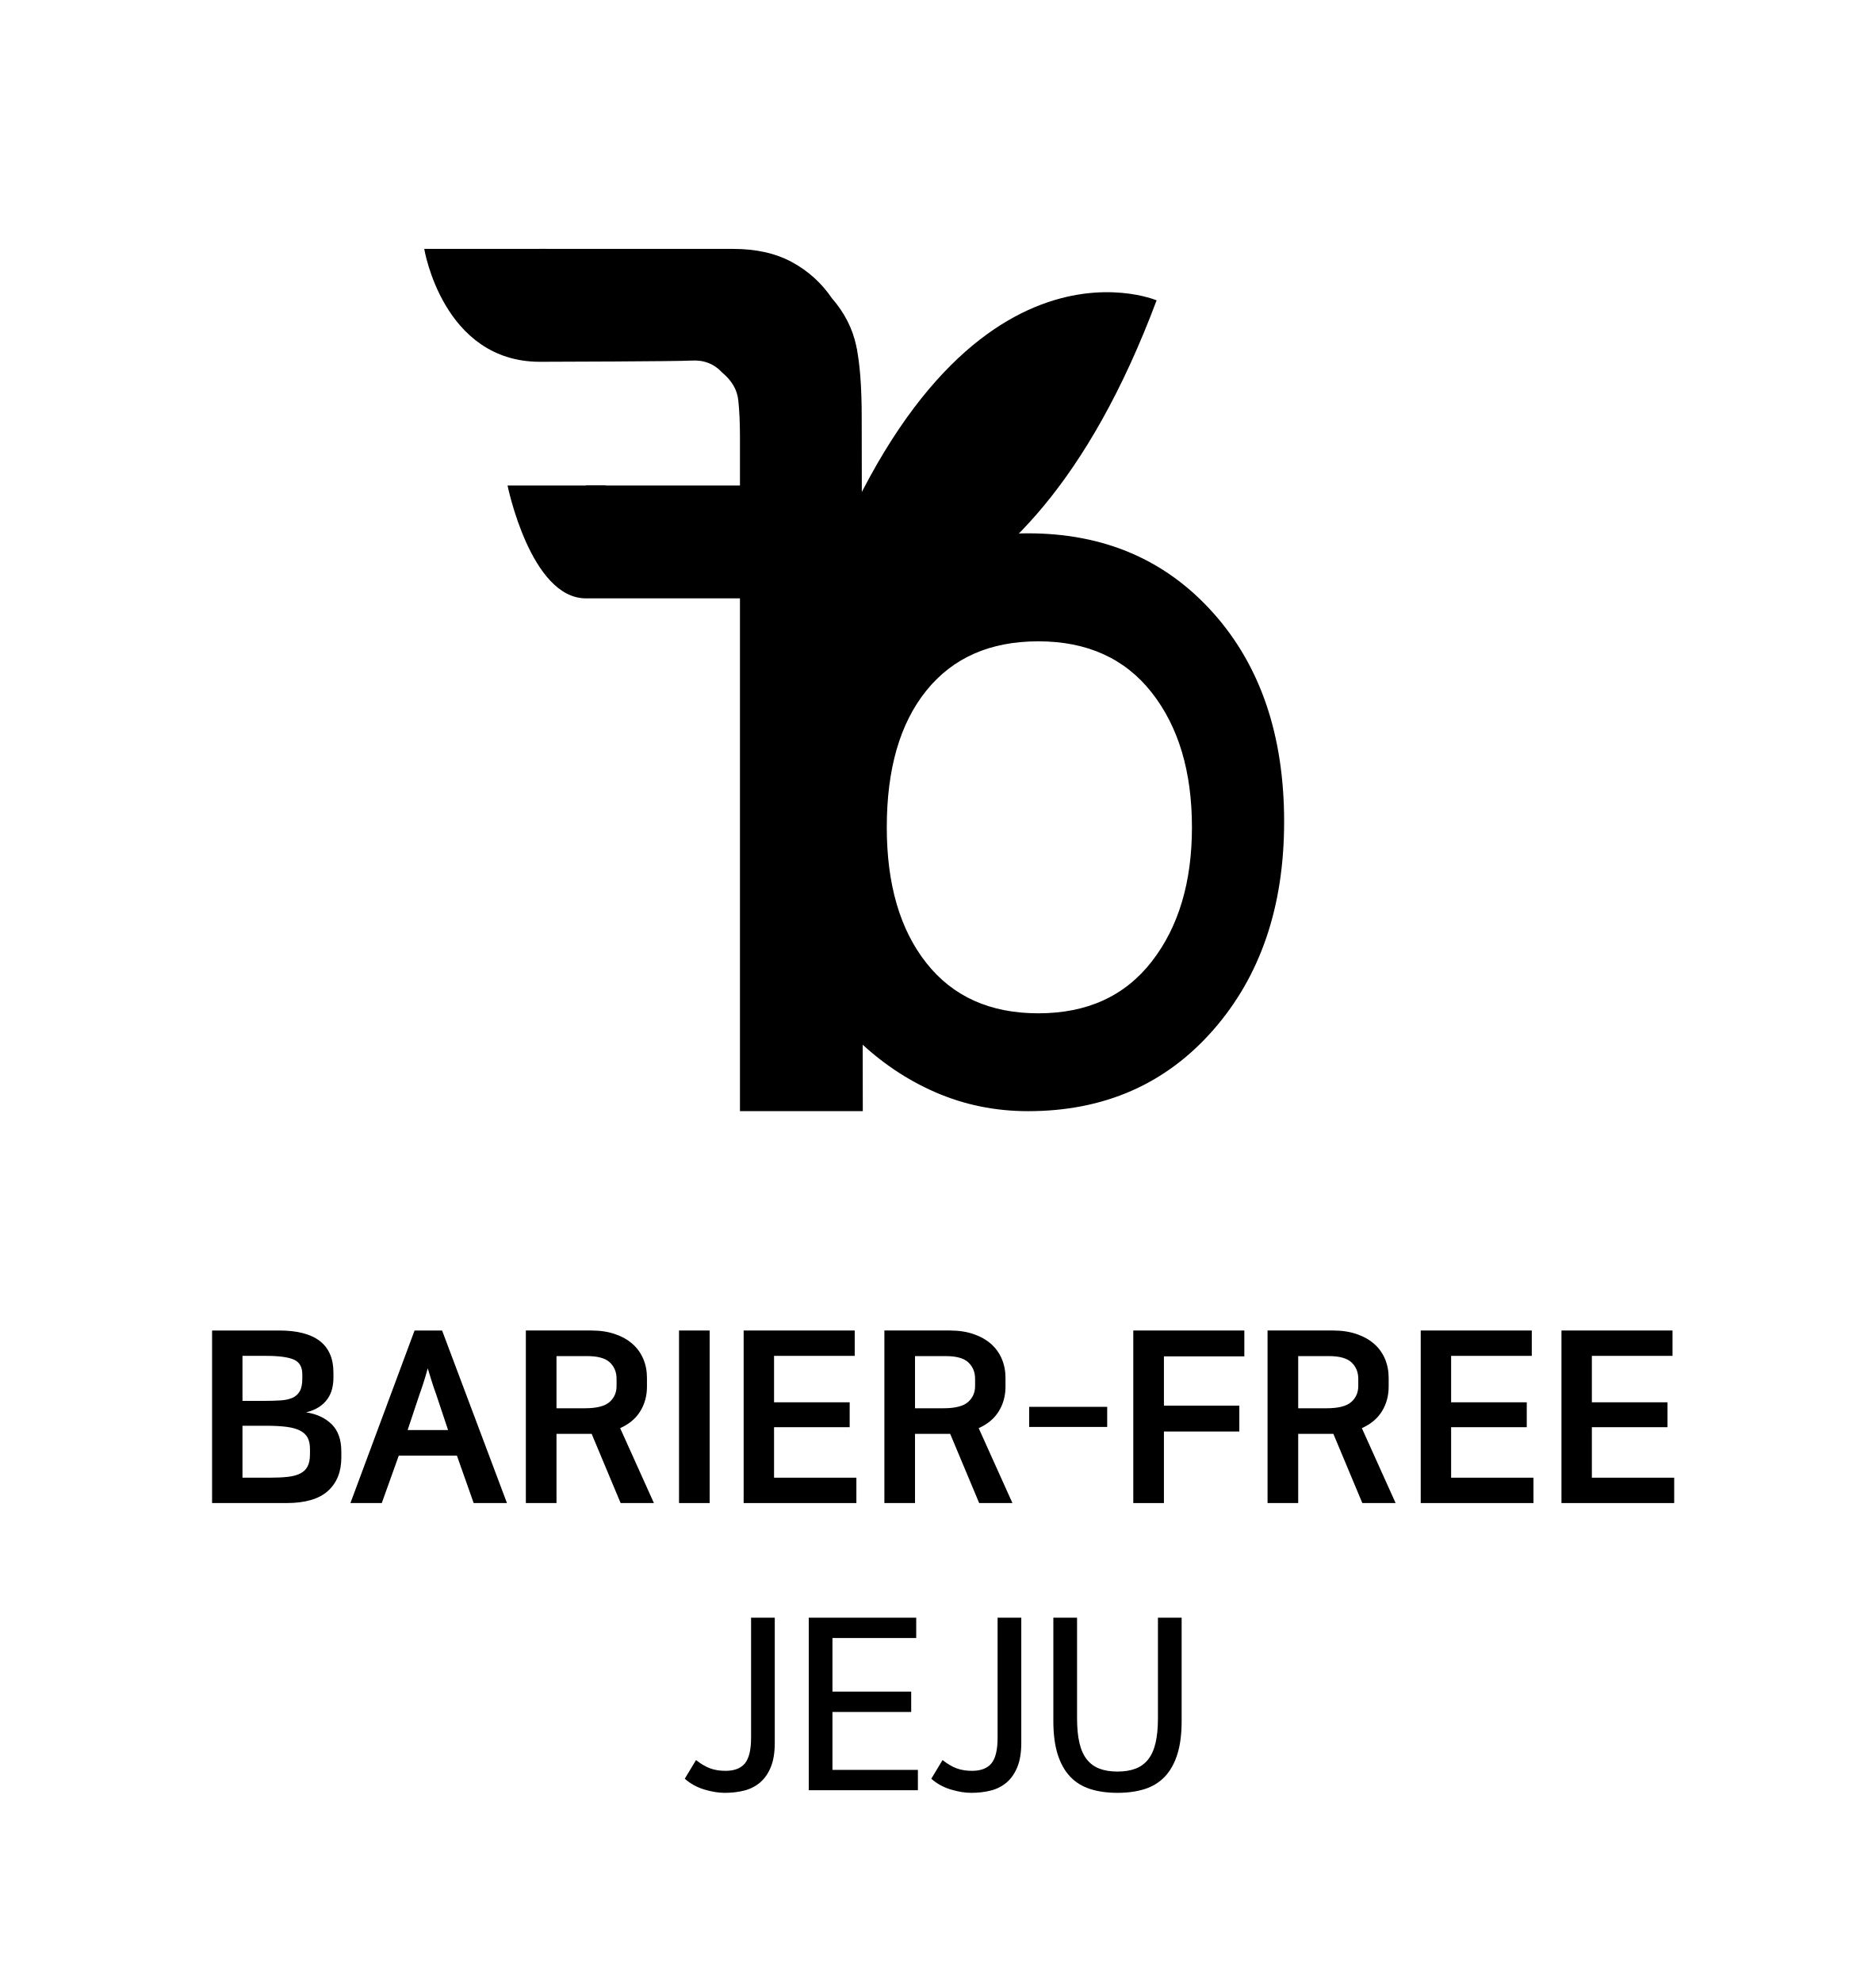
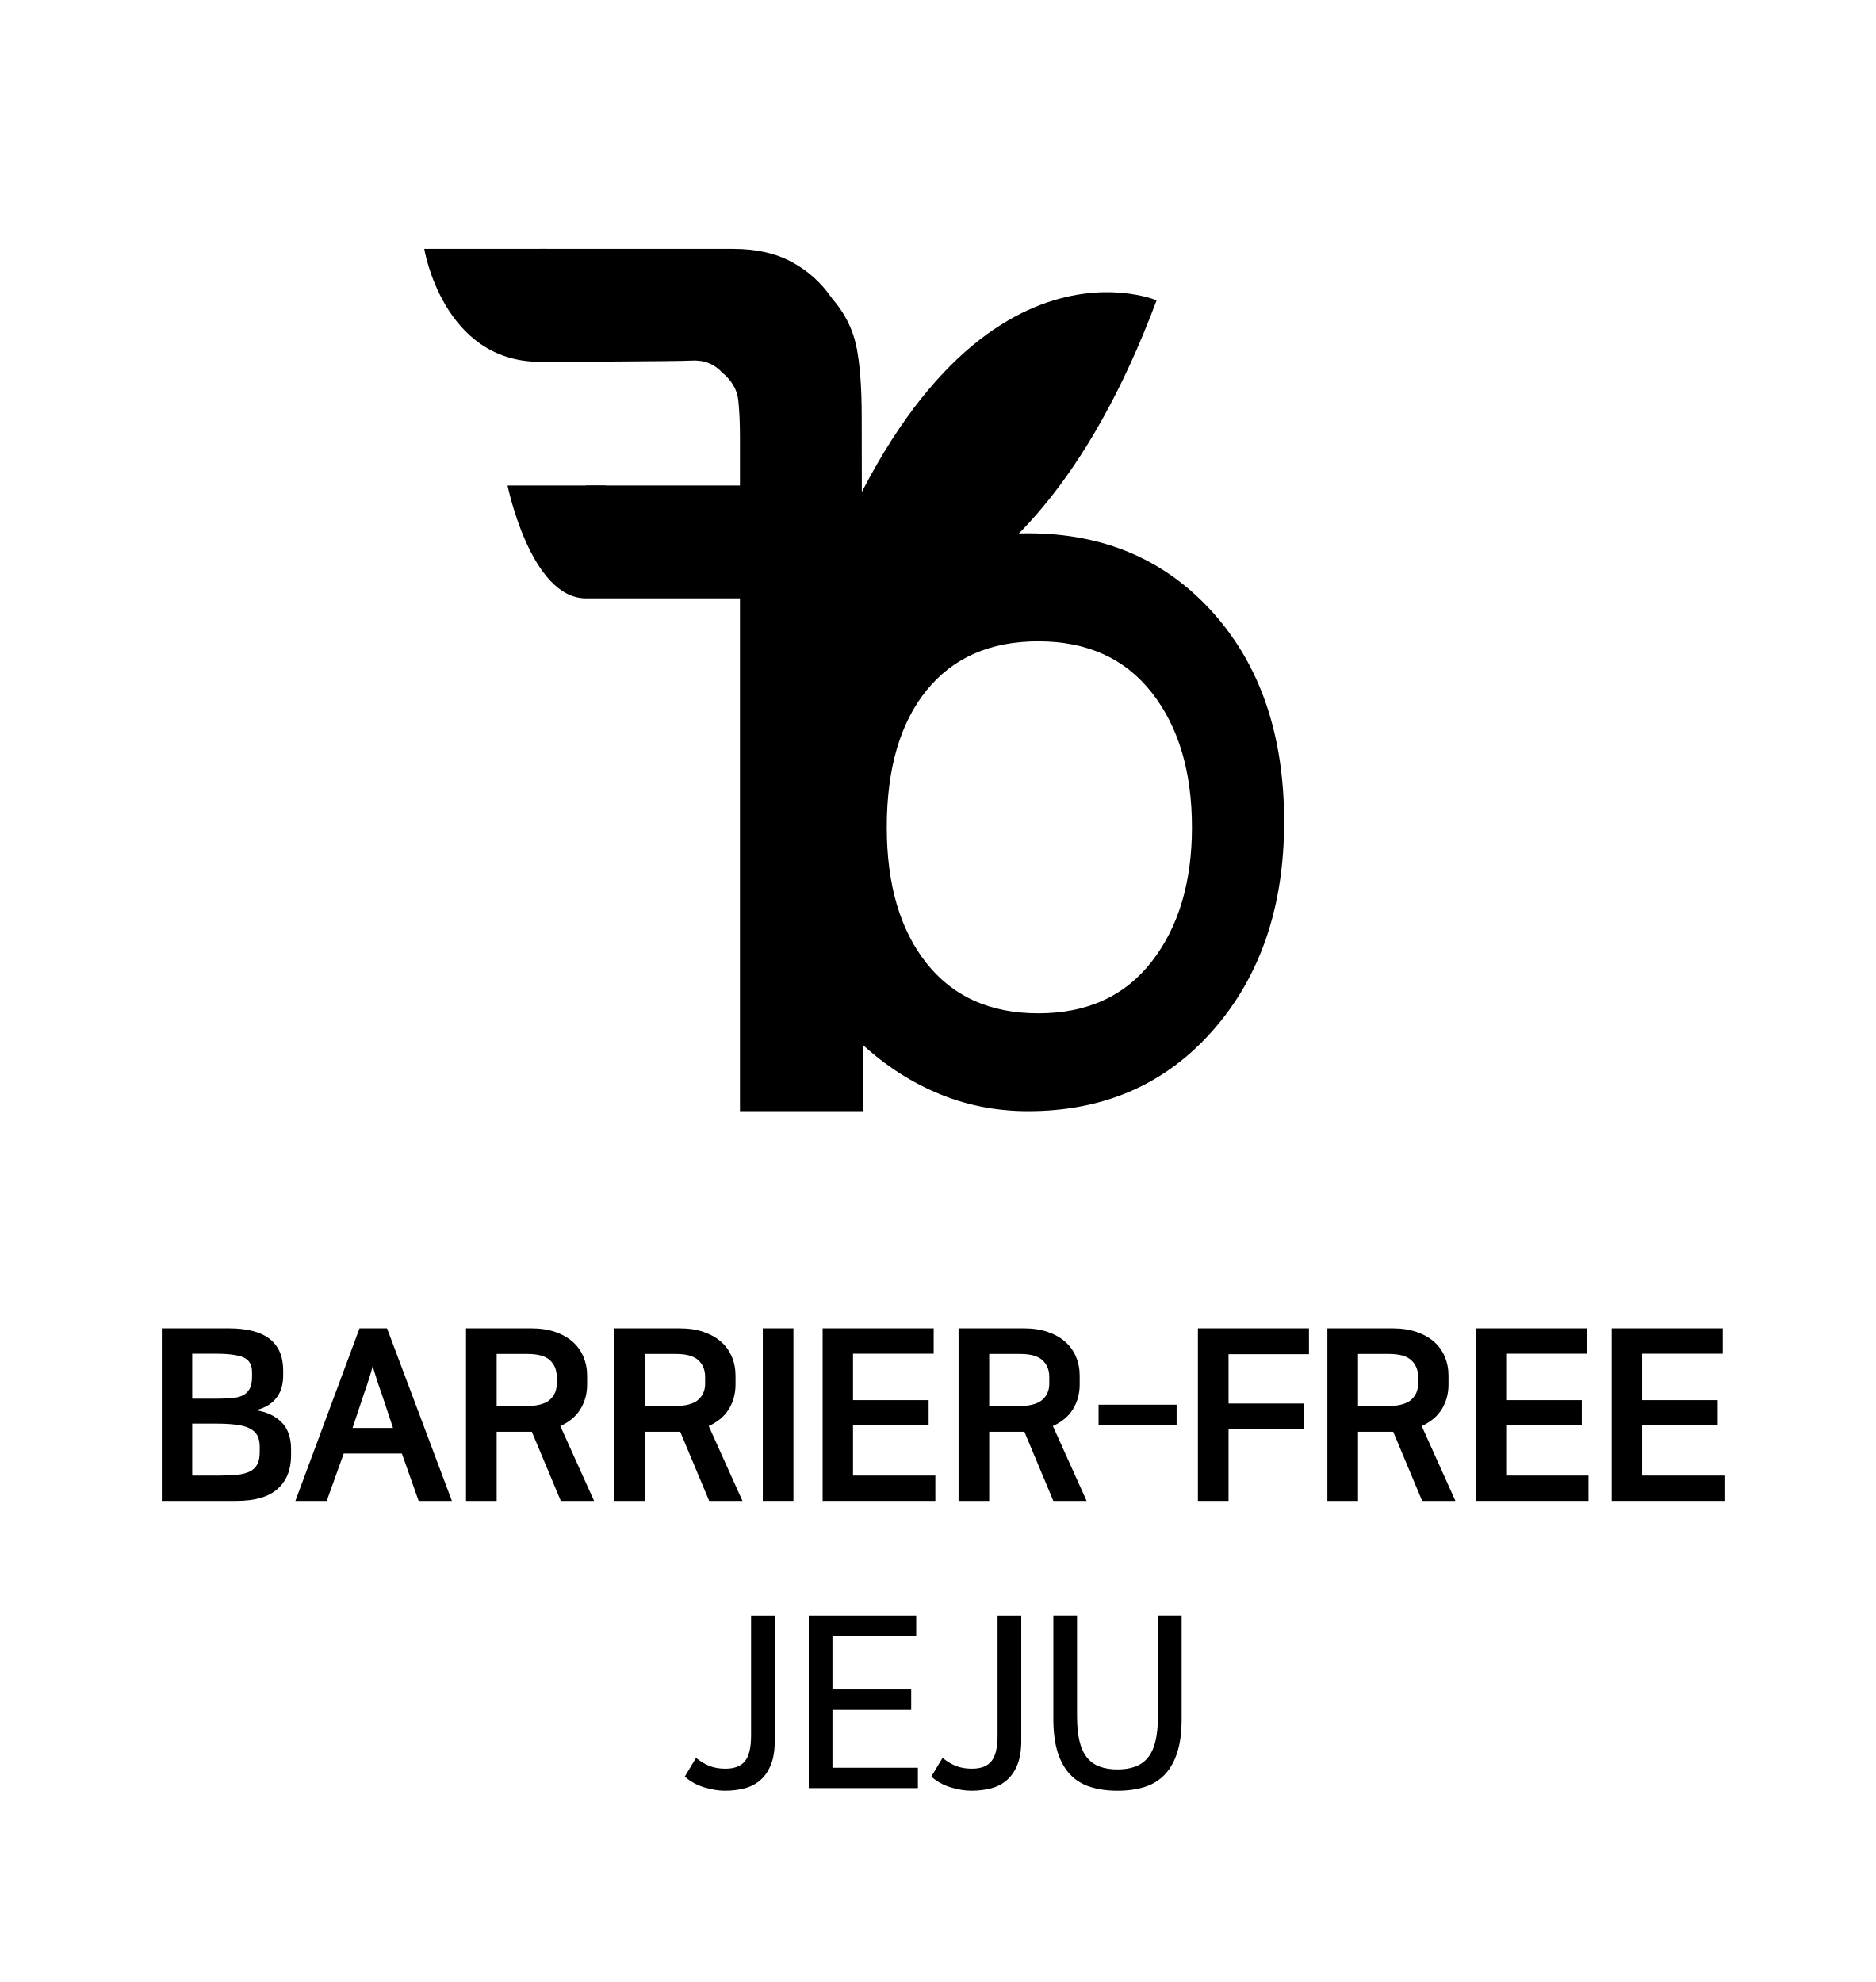
<svg xmlns="http://www.w3.org/2000/svg" version="1.1" id="Layer_1" x="0px" y="0px" width="224.306px" height="237.023px" viewBox="0 0 224.306 237.023" enable-background="new 0 0 224.306 237.023" xml:space="preserve">
  <g>
    <g>
      <path d="M145.049,73.276c5.664,6.332,8.498,14.664,8.498,24.992c0,10.164-2.834,18.475-8.498,24.93    c-5.666,6.453-13.037,9.684-22.117,9.684c-3.916,0-7.602-0.75-11.059-2.25s-6.604-3.623-9.434-6.373v6.123H88.819V41.696h13.621    v30.33c2.83-2.748,5.977-4.811,9.434-6.186c3.457-1.373,7.143-2.061,11.059-2.061C132.012,63.78,139.383,66.946,145.049,73.276z     M137.711,114.995c3.207-4.125,4.813-9.477,4.813-16.059c0-6.662-1.605-12.035-4.813-16.119c-3.207-4.08-7.727-6.123-13.557-6.123    c-5.748,0-10.207,1.959-13.371,5.873c-3.168,3.918-4.748,9.373-4.748,16.369c0,6.832,1.58,12.246,4.748,16.246    c3.164,3.998,7.623,5.998,13.371,5.998C129.985,121.18,134.504,119.118,137.711,114.995z" />
    </g>
    <g>
      <path d="M103.167,132.879H88.479V71.557H70.062V58.059h18.417v-5.746c0-1.723-0.066-3.207-0.201-4.451    c-0.131-1.244-0.771-2.346-1.918-3.303c-0.969-1.053-2.205-1.531-3.707-1.438c-1.5,0.098-16.943,0.145-18.091,0.145v-13.5h23.121    c2.736,0,5.076,0.527,7.016,1.58c1.941,1.055,3.529,2.492,4.764,4.307c1.502,1.725,2.473,3.615,2.912,5.674    c0.441,2.061,0.662,4.908,0.662,8.545L103.167,132.879z" />
      <path d="M65.353,29.766H50.728c0,0,2.209,13.5,13.834,13.5" />
      <path d="M72.437,58.059h-11.75c0,0,2.75,13.498,9.375,13.498" />
    </g>
  </g>
+   <path d="M138.299,35.917c0,0-24.928-10.637-41.746,38.414C96.553,74.331,121.827,79.899,138.299,35.917z" />
  <g>
-     <path d="M25.359,159.112h8.014c4.331,0,6.496,1.68,6.496,5.037v0.602c0,0.457-0.053,0.9-0.157,1.33s-0.286,0.83-0.544,1.201   c-0.257,0.373-0.596,0.697-1.016,0.975c-0.42,0.275-0.935,0.49-1.545,0.643c1.259,0.191,2.274,0.664,3.048,1.418   c0.772,0.754,1.158,1.846,1.158,3.275v0.717c0,1.697-0.534,3.029-1.603,3.992s-2.719,1.445-4.951,1.445h-8.9V159.112z    M28.994,162.145v5.381h2.69c0.706,0,1.34-0.02,1.903-0.057c0.563-0.039,1.03-0.145,1.402-0.314   c0.372-0.172,0.658-0.436,0.858-0.787c0.2-0.354,0.301-0.854,0.301-1.504v-0.514c0-0.879-0.339-1.465-1.017-1.762   c-0.677-0.295-1.788-0.443-3.334-0.443H28.994z M28.994,176.713h3.32c0.801,0,1.502-0.033,2.104-0.102   c0.601-0.066,1.097-0.199,1.488-0.4c0.391-0.199,0.682-0.48,0.872-0.844s0.286-0.85,0.286-1.459v-0.631   c0-0.533-0.091-0.977-0.271-1.33c-0.182-0.354-0.482-0.639-0.901-0.859c-0.42-0.219-0.969-0.371-1.646-0.457   c-0.678-0.086-1.503-0.129-2.476-0.129h-2.776V176.713z" />
-     <path d="M60.618,179.747h-3.979l-2.003-5.668h-6.955l-2.031,5.668h-3.749l7.67-20.635h3.291L60.618,179.747z M48.741,171.018h4.836   l-1.402-4.207c-0.248-0.688-0.443-1.264-0.586-1.732c-0.144-0.467-0.291-0.949-0.444-1.445c-0.076,0.287-0.147,0.545-0.214,0.773   c-0.067,0.229-0.139,0.463-0.215,0.701s-0.157,0.49-0.243,0.758s-0.196,0.582-0.329,0.945L48.741,171.018z" />
-     <path d="M70.748,171.475h-4.206v8.271h-3.664v-20.635h7.813c1.068,0,2.018,0.143,2.848,0.43c0.83,0.285,1.526,0.678,2.089,1.174   s0.992,1.092,1.288,1.787c0.296,0.697,0.443,1.455,0.443,2.275v1.059c0,1.088-0.268,2.066-0.801,2.934   c-0.535,0.869-1.336,1.541-2.404,2.018c0.687,1.508,1.359,3.002,2.018,4.48s1.331,2.971,2.018,4.479H74.21L70.748,171.475z    M66.542,162.174v6.238h3.377c1.411,0,2.398-0.248,2.962-0.744c0.563-0.496,0.844-1.135,0.844-1.916v-0.859   c0-0.801-0.268-1.455-0.801-1.961c-0.534-0.504-1.432-0.758-2.69-0.758H66.542z" />
-     <path d="M81.193,159.112h3.664v20.635h-3.664V159.112z" />
-     <path d="M102.2,159.112v3.033h-9.645v5.553h9.043v2.977h-9.043v6.039h9.845v3.033H88.92v-20.635H102.2z" />
-     <path d="M113.618,171.475h-4.207v8.271h-3.663v-20.635h7.813c1.068,0,2.018,0.143,2.848,0.43c0.83,0.285,1.526,0.678,2.09,1.174   c0.563,0.496,0.991,1.092,1.287,1.787c0.296,0.697,0.444,1.455,0.444,2.275v1.059c0,1.088-0.268,2.066-0.802,2.934   c-0.534,0.869-1.336,1.541-2.404,2.018c0.688,1.508,1.359,3.002,2.018,4.48s1.331,2.971,2.018,4.479h-3.978L113.618,171.475z    M109.411,162.174v6.238h3.377c1.412,0,2.399-0.248,2.962-0.744s0.845-1.135,0.845-1.916v-0.859c0-0.801-0.268-1.455-0.802-1.961   c-0.534-0.504-1.431-0.758-2.689-0.758H109.411z" />
-     <path d="M123.061,168.241h9.33v2.404h-9.33V168.241z" />
-     <path d="M135.51,179.747v-20.635h13.279v3.092h-9.615v5.895h9.015v3.092h-9.015v8.557H135.51z" />
-     <path d="M159.435,171.475h-4.206v8.271h-3.664v-20.635h7.813c1.068,0,2.018,0.143,2.848,0.43c0.83,0.285,1.526,0.678,2.089,1.174   s0.992,1.092,1.288,1.787c0.296,0.697,0.443,1.455,0.443,2.275v1.059c0,1.088-0.268,2.066-0.801,2.934   c-0.535,0.869-1.336,1.541-2.404,2.018c0.687,1.508,1.359,3.002,2.018,4.48s1.331,2.971,2.018,4.479h-3.979L159.435,171.475z    M155.229,162.174v6.238h3.377c1.411,0,2.398-0.248,2.962-0.744c0.563-0.496,0.844-1.135,0.844-1.916v-0.859   c0-0.801-0.268-1.455-0.801-1.961c-0.534-0.504-1.432-0.758-2.69-0.758H155.229z" />
-     <path d="M183.16,159.112v3.033h-9.645v5.553h9.044v2.977h-9.044v6.039h9.845v3.033H169.88v-20.635H183.16z" />
-     <path d="M199.988,159.112v3.033h-9.645v5.553h9.043v2.977h-9.043v6.039h9.845v3.033h-13.479v-20.635H199.988z" />
-     <path d="M92.641,208.422c0,1.145-0.153,2.1-0.458,2.861c-0.306,0.764-0.726,1.379-1.259,1.846   c-0.535,0.469-1.164,0.797-1.889,0.988c-0.726,0.189-1.518,0.285-2.376,0.285c-0.744,0-1.56-0.133-2.446-0.4   c-0.888-0.268-1.665-0.695-2.333-1.287l1.345-2.232c0.611,0.477,1.184,0.811,1.718,1.002s1.135,0.285,1.803,0.285   c1.068,0,1.846-0.301,2.332-0.9c0.487-0.602,0.73-1.617,0.73-3.049v-14.365h2.833V208.422z" />
-     <path d="M109.554,193.455v2.432H99.538v6.41h9.416v2.434h-9.416v6.926h10.217v2.432h-13.05v-20.633H109.554z" />
-     <path d="M122.118,208.422c0,1.145-0.153,2.1-0.458,2.861c-0.306,0.764-0.726,1.379-1.259,1.846   c-0.535,0.469-1.164,0.797-1.889,0.988c-0.726,0.189-1.518,0.285-2.376,0.285c-0.744,0-1.56-0.133-2.446-0.4   c-0.888-0.268-1.665-0.695-2.333-1.287l1.345-2.232c0.611,0.477,1.184,0.811,1.718,1.002s1.135,0.285,1.803,0.285   c1.068,0,1.846-0.301,2.332-0.9c0.487-0.602,0.73-1.617,0.73-3.049v-14.365h2.833V208.422z" />
-     <path d="M141.292,193.455v12.363c0,1.564-0.172,2.891-0.515,3.977c-0.344,1.088-0.84,1.975-1.488,2.662   c-0.649,0.688-1.45,1.184-2.404,1.488s-2.042,0.457-3.263,0.457s-2.309-0.152-3.263-0.457s-1.755-0.801-2.403-1.488   c-0.649-0.688-1.145-1.574-1.488-2.662c-0.344-1.086-0.516-2.412-0.516-3.977v-12.363h2.834v12.02c0,1.164,0.095,2.15,0.286,2.961   c0.19,0.813,0.486,1.471,0.887,1.975c0.4,0.506,0.906,0.873,1.517,1.102c0.61,0.23,1.326,0.344,2.146,0.344   s1.536-0.113,2.146-0.344c0.61-0.229,1.116-0.596,1.517-1.102c0.401-0.504,0.696-1.162,0.888-1.975   c0.19-0.811,0.286-1.797,0.286-2.961v-12.02H141.292z" />
+     <path d="M19.349,158.856h8.014c4.331,0,6.496,1.679,6.496,5.036v0.602c0,0.458-0.053,0.901-0.157,1.331   c-0.105,0.429-0.286,0.829-0.544,1.201c-0.257,0.372-0.596,0.697-1.016,0.974c-0.42,0.276-0.935,0.491-1.545,0.644   c1.259,0.191,2.275,0.663,3.048,1.417c0.772,0.754,1.159,1.846,1.159,3.276v0.716c0,1.698-0.534,3.029-1.603,3.992   c-1.069,0.963-2.719,1.445-4.951,1.445h-8.9V158.856z M22.984,161.89v5.381h2.69c0.706,0,1.34-0.02,1.903-0.058   c0.563-0.038,1.03-0.144,1.402-0.314c0.372-0.172,0.658-0.435,0.858-0.787c0.201-0.354,0.301-0.854,0.301-1.503v-0.515   c0-0.878-0.339-1.465-1.016-1.761c-0.677-0.295-1.789-0.443-3.334-0.443H22.984z M22.984,176.457h3.32   c0.801,0,1.502-0.033,2.104-0.101c0.601-0.066,1.097-0.2,1.488-0.4c0.391-0.2,0.682-0.481,0.873-0.845   c0.19-0.362,0.286-0.849,0.286-1.459v-0.63c0-0.534-0.091-0.978-0.271-1.331c-0.182-0.353-0.482-0.639-0.902-0.858   c-0.42-0.219-0.968-0.372-1.646-0.458s-1.502-0.129-2.476-0.129h-2.776V176.457z" />
+     <path d="M54.035,179.49h-3.978l-2.003-5.667h-6.955l-2.032,5.667h-3.749l7.67-20.634h3.291L54.035,179.49z M42.158,170.762h4.836   l-1.402-4.207c-0.248-0.687-0.443-1.264-0.586-1.731s-0.291-0.949-0.444-1.445c-0.076,0.286-0.148,0.544-0.214,0.772   c-0.067,0.229-0.139,0.463-0.215,0.701c-0.076,0.239-0.157,0.491-0.243,0.759s-0.196,0.582-0.329,0.944L42.158,170.762z" />
+     <path d="M63.593,171.22h-4.207v8.271h-3.664v-20.634h7.813c1.068,0,2.018,0.143,2.848,0.429s1.526,0.678,2.089,1.174   c0.563,0.496,0.992,1.092,1.288,1.788c0.296,0.697,0.444,1.455,0.444,2.275v1.059c0,1.088-0.268,2.066-0.801,2.934   c-0.535,0.869-1.336,1.541-2.404,2.018c0.687,1.508,1.359,3.001,2.018,4.479s1.331,2.972,2.018,4.479h-3.978L63.593,171.22z    M59.386,161.918v6.239h3.377c1.412,0,2.399-0.248,2.962-0.744c0.563-0.496,0.844-1.135,0.844-1.917v-0.859   c0-0.801-0.268-1.454-0.801-1.96c-0.534-0.505-1.431-0.759-2.69-0.759H59.386z" />
+     <path d="M81.337,171.22H77.13v8.271h-3.664v-20.634h7.813c1.068,0,2.018,0.143,2.848,0.429s1.526,0.678,2.089,1.174   c0.563,0.496,0.992,1.092,1.288,1.788c0.296,0.697,0.444,1.455,0.444,2.275v1.059c0,1.088-0.268,2.066-0.801,2.934   c-0.535,0.869-1.336,1.541-2.404,2.018c0.687,1.508,1.359,3.001,2.018,4.479s1.331,2.972,2.018,4.479h-3.978L81.337,171.22z    M77.13,161.918v6.239h3.377c1.412,0,2.399-0.248,2.962-0.744c0.563-0.496,0.844-1.135,0.844-1.917v-0.859   c0-0.801-0.268-1.454-0.801-1.96c-0.534-0.505-1.431-0.759-2.69-0.759H77.13z" />
+     <path d="M91.209,158.856h3.664v20.634h-3.664V158.856z" />
+     <path d="M111.643,158.856v3.033h-9.645v5.552h9.043v2.977h-9.043v6.039h9.845v3.033H98.364v-20.634H111.643z" />
+     <path d="M122.489,171.22h-4.207v8.271h-3.664v-20.634h7.813c1.068,0,2.018,0.143,2.848,0.429s1.526,0.678,2.089,1.174   c0.563,0.496,0.992,1.092,1.288,1.788c0.296,0.697,0.444,1.455,0.444,2.275v1.059c0,1.088-0.268,2.066-0.801,2.934   c-0.535,0.869-1.336,1.541-2.404,2.018c0.687,1.508,1.359,3.001,2.018,4.479s1.331,2.972,2.018,4.479h-3.978L122.489,171.22z    M118.282,161.918v6.239h3.377c1.412,0,2.399-0.248,2.962-0.744c0.563-0.496,0.844-1.135,0.844-1.917v-0.859   c0-0.801-0.268-1.454-0.801-1.96c-0.534-0.505-1.431-0.759-2.69-0.759H118.282z" />
+     <path d="M131.36,167.985h9.33v2.404h-9.33V167.985z" />
+     <path d="M143.237,179.49v-20.634h13.279v3.091H146.9v5.896h9.015v3.091H146.9v8.557H143.237z" />
+     <path d="M166.59,171.22h-4.207v8.271h-3.664v-20.634h7.813c1.068,0,2.018,0.143,2.848,0.429s1.526,0.678,2.089,1.174   c0.563,0.496,0.992,1.092,1.288,1.788c0.296,0.697,0.444,1.455,0.444,2.275v1.059c0,1.088-0.268,2.066-0.801,2.934   c-0.535,0.869-1.336,1.541-2.404,2.018c0.687,1.508,1.359,3.001,2.018,4.479s1.331,2.972,2.018,4.479h-3.978L166.59,171.22z    M162.383,161.918v6.239h3.377c1.412,0,2.399-0.248,2.962-0.744c0.563-0.496,0.844-1.135,0.844-1.917v-0.859   c0-0.801-0.268-1.454-0.801-1.96c-0.534-0.505-1.431-0.759-2.69-0.759H162.383z" />
+     <path d="M189.742,158.856v3.033h-9.645v5.552h9.043v2.977h-9.043v6.039h9.845v3.033h-13.479v-20.634H189.742z" />
+     <path d="M205.997,158.856v3.033h-9.644v5.552h9.043v2.977h-9.043v6.039h9.845v3.033h-13.48v-20.634H205.997z" />
+     <path d="M92.641,208.166c0,1.146-0.153,2.1-0.458,2.862c-0.306,0.764-0.726,1.379-1.259,1.846   c-0.535,0.468-1.164,0.797-1.889,0.987c-0.726,0.19-1.517,0.286-2.375,0.286c-0.744,0-1.56-0.134-2.447-0.4   c-0.887-0.268-1.665-0.696-2.333-1.288l1.345-2.232c0.611,0.478,1.183,0.812,1.717,1.002c0.534,0.191,1.135,0.286,1.803,0.286   c1.068,0,1.846-0.301,2.332-0.901c0.487-0.601,0.73-1.617,0.73-3.048v-14.366h2.833V208.166z" />
+     <path d="M109.554,193.199v2.433H99.538v6.41h9.416v2.433h-9.416v6.926h10.217v2.433h-13.05v-20.634H109.554z" />
+     <path d="M122.117,208.166c0,1.146-0.153,2.1-0.458,2.862c-0.306,0.764-0.726,1.379-1.259,1.846   c-0.535,0.468-1.164,0.797-1.889,0.987c-0.726,0.19-1.517,0.286-2.375,0.286c-0.744,0-1.56-0.134-2.447-0.4   c-0.887-0.268-1.665-0.696-2.333-1.288l1.345-2.232c0.611,0.478,1.183,0.812,1.717,1.002c0.534,0.191,1.135,0.286,1.803,0.286   c1.068,0,1.846-0.301,2.332-0.901c0.487-0.601,0.73-1.617,0.73-3.048v-14.366h2.833V208.166z" />
+     <path d="M141.292,193.199v12.363c0,1.564-0.172,2.891-0.515,3.978c-0.344,1.088-0.84,1.975-1.488,2.662   c-0.649,0.687-1.45,1.183-2.404,1.487c-0.955,0.306-2.042,0.458-3.263,0.458c-1.221,0-2.309-0.152-3.263-0.458   c-0.954-0.305-1.755-0.801-2.404-1.487c-0.649-0.688-1.145-1.574-1.488-2.662c-0.343-1.087-0.515-2.413-0.515-3.978v-12.363h2.833   v12.02c0,1.164,0.095,2.151,0.286,2.962c0.19,0.812,0.486,1.47,0.887,1.975c0.4,0.506,0.906,0.873,1.517,1.102   c0.61,0.229,1.326,0.344,2.146,0.344c0.82,0,1.536-0.114,2.146-0.344c0.61-0.229,1.116-0.596,1.517-1.102   c0.401-0.505,0.696-1.163,0.887-1.975c0.19-0.811,0.286-1.798,0.286-2.962v-12.02H141.292z" />
  </g>
-   <path d="M138.299,35.917c0,0-24.928-10.637-41.746,38.414C96.553,74.331,121.827,79.899,138.299,35.917z" />
</svg>
